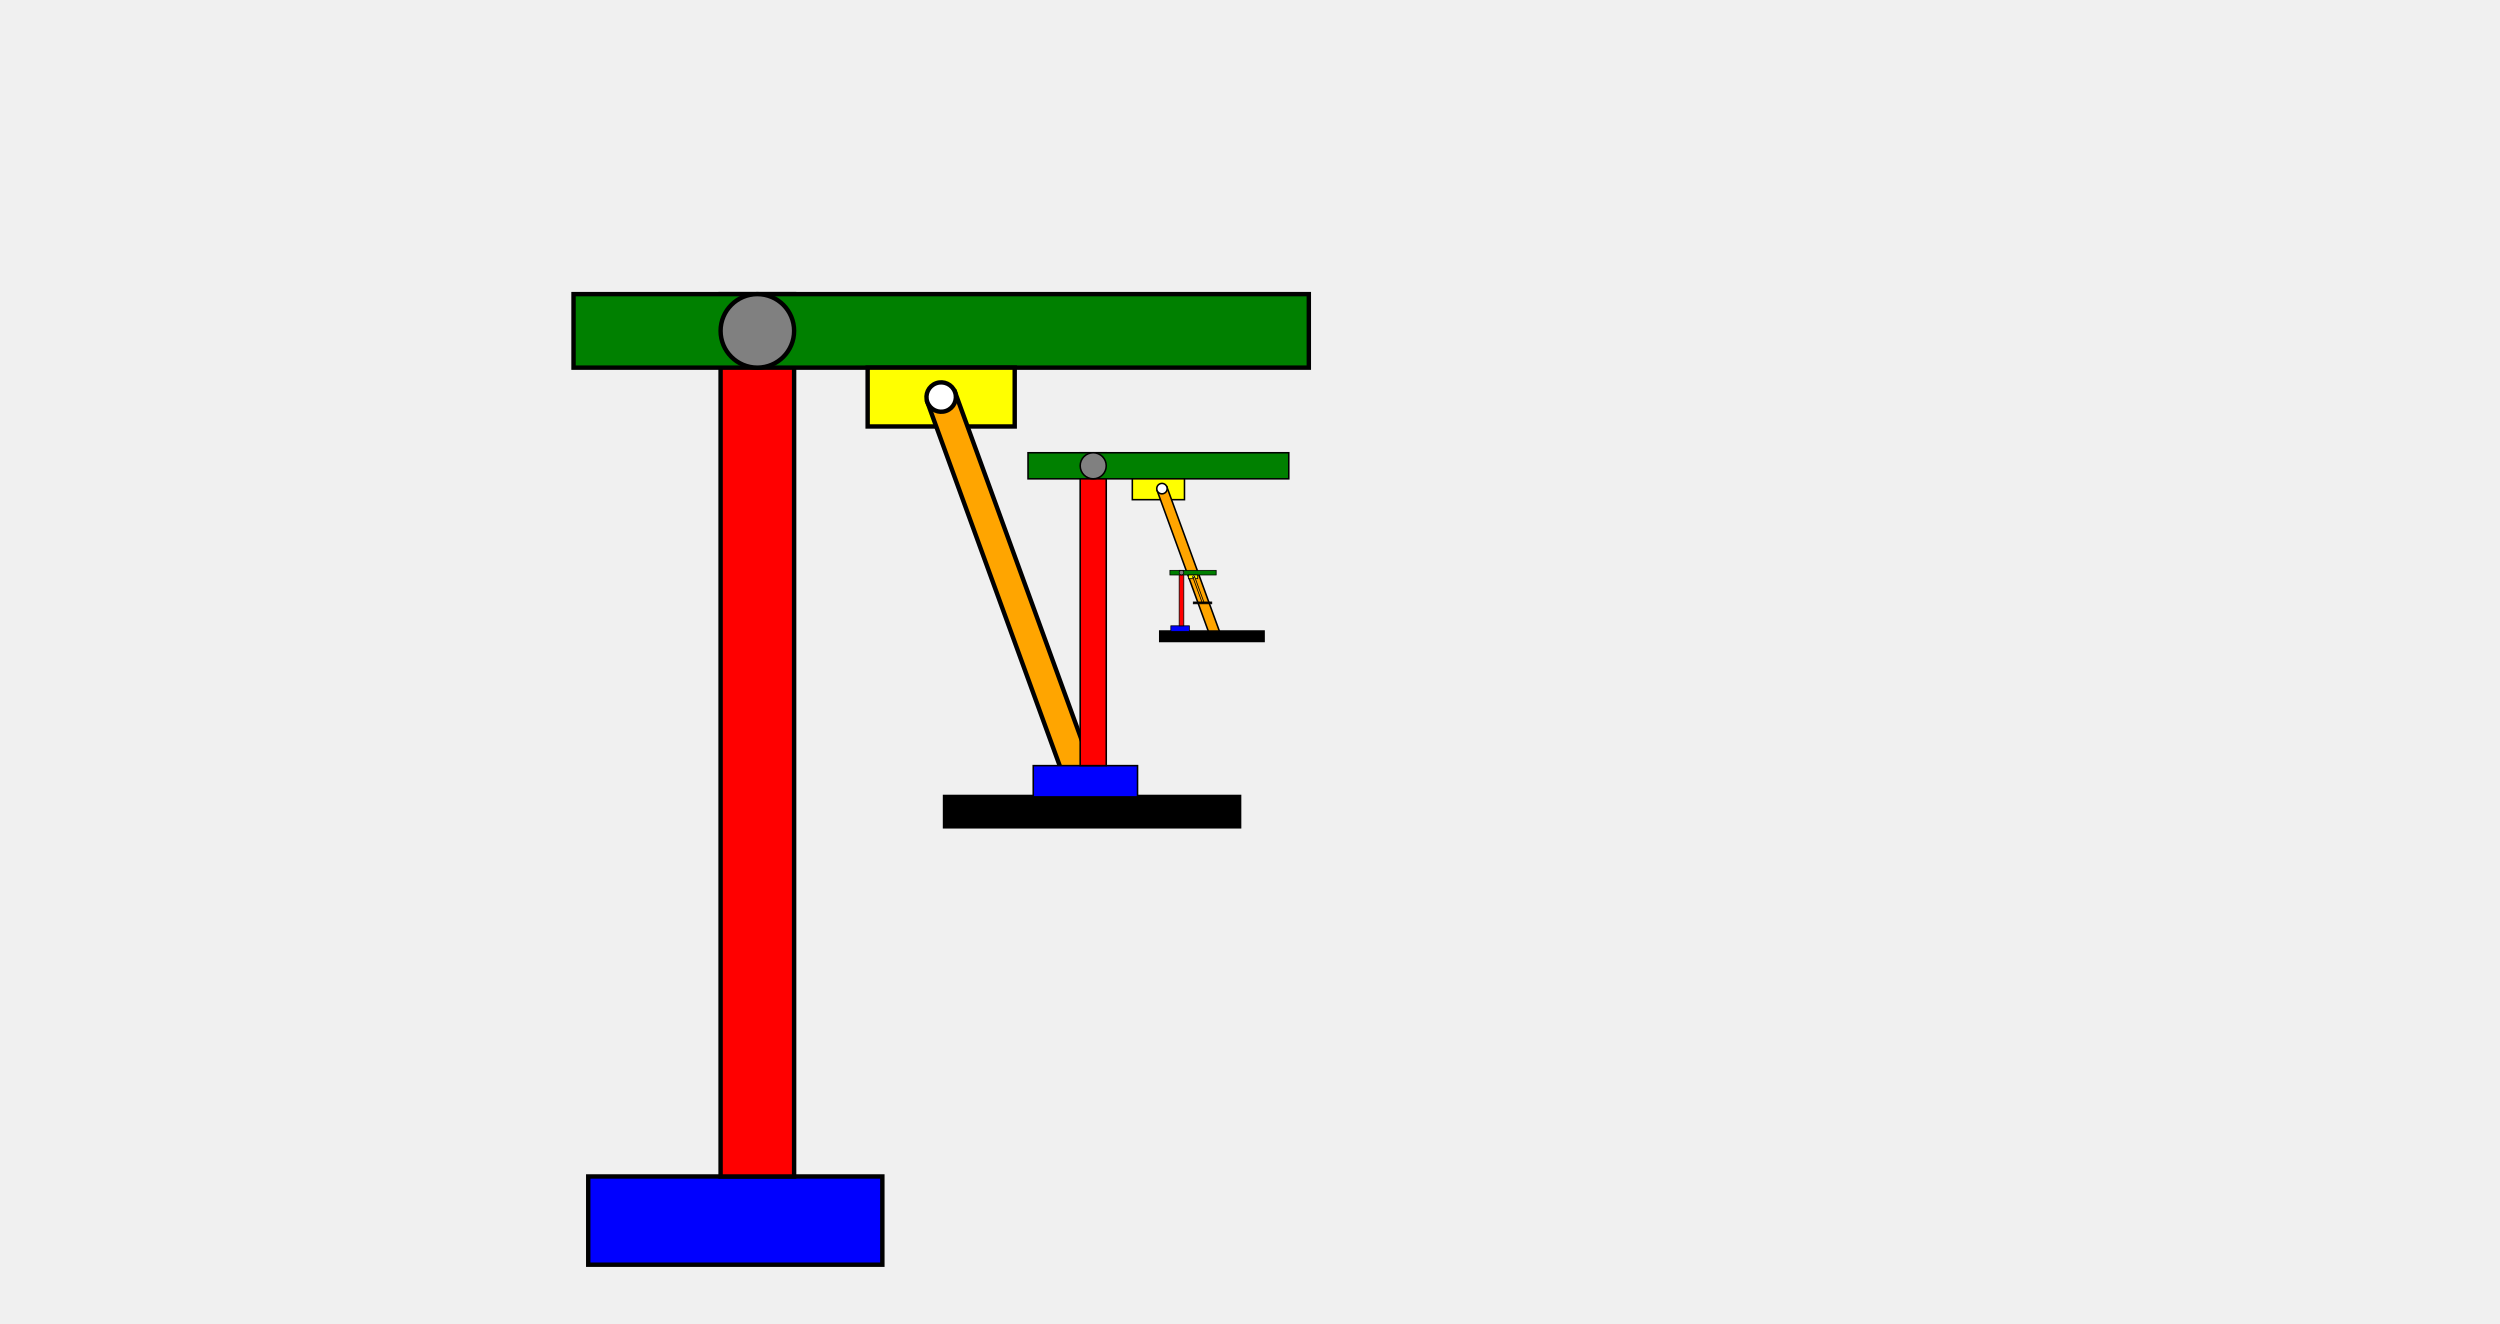
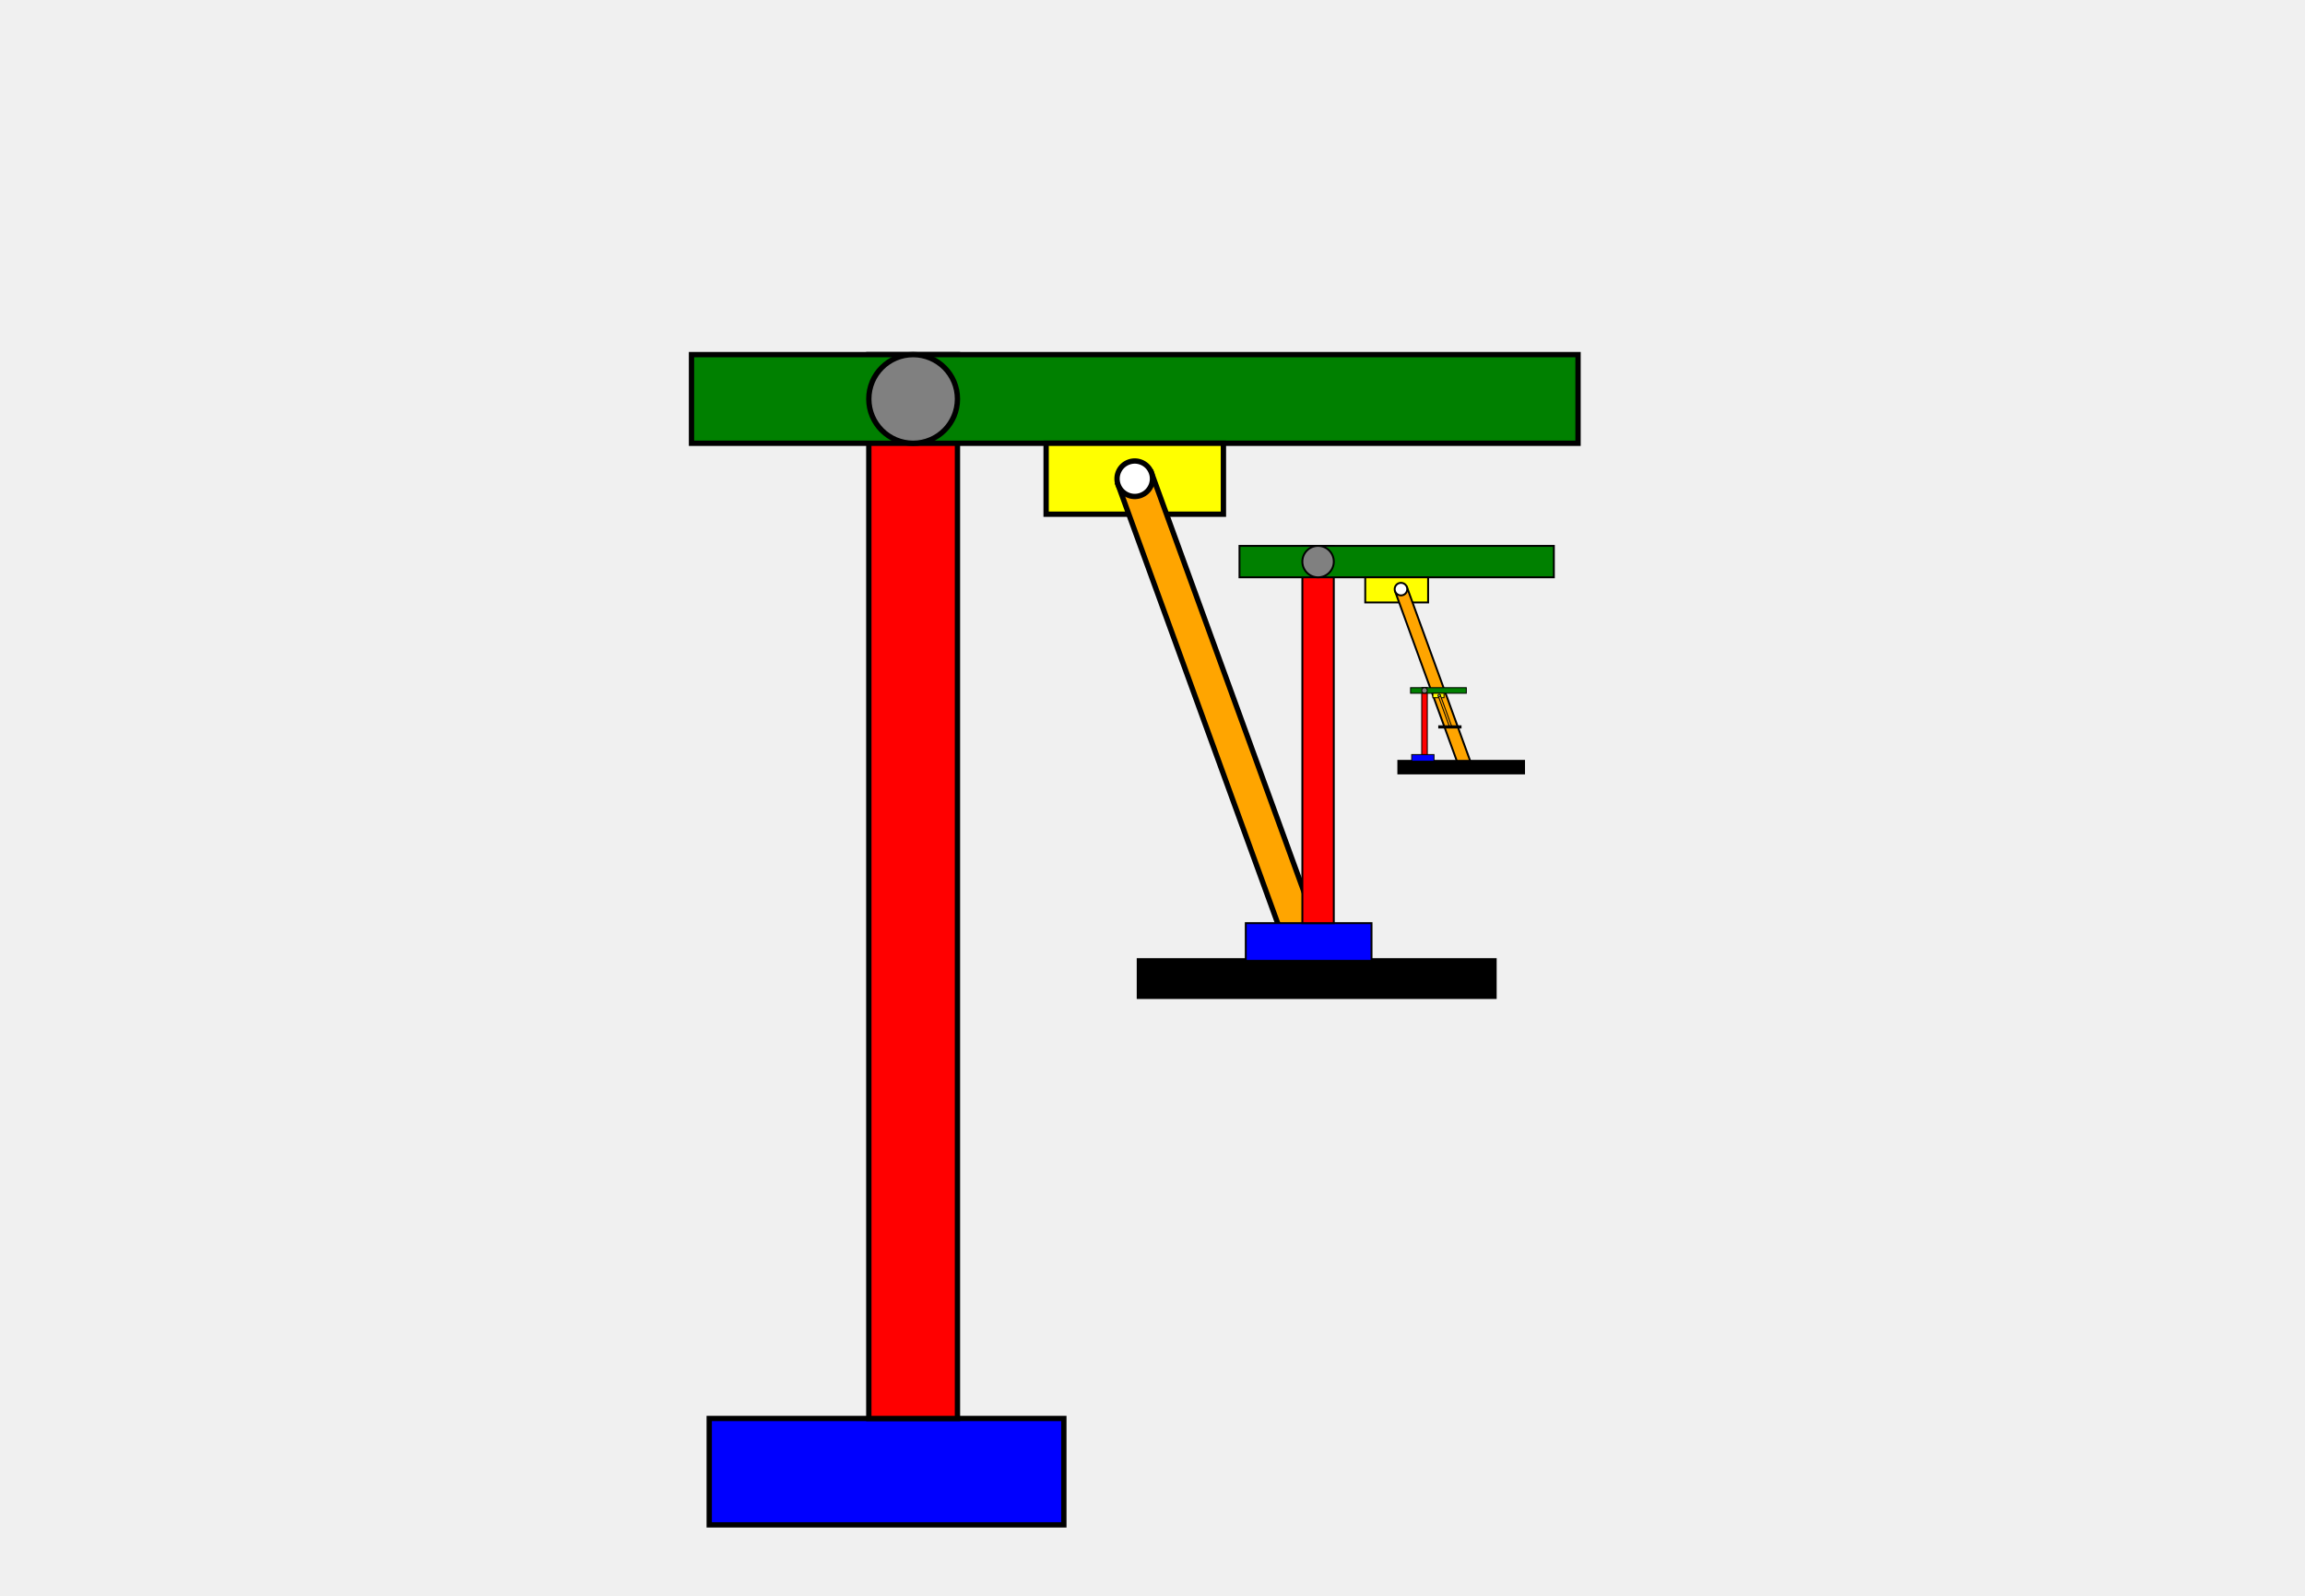
- <svg xmlns="http://www.w3.org/2000/svg" width="1700" height="900">
+ <svg xmlns="http://www.w3.org/2000/svg" width="1300" height="900">
  <rect x="400" y="800" width="200" height="60" stroke="black" stroke-width="3" fill="blue" />
  <rect x="490" y="200" width="50" height="600" stroke="black" stroke-width="3" fill="red" />
  <g transform="rotate(0,515,225)">
    <rect x="390" y="200" width="500" height="50" stroke="black" stroke-width="3" fill="green" />
  </g>
  <circle cx="515" cy="225" r="25" stroke="black" stroke-width="3" fill="grey" />
  <g>
    <rect x="590" y="250" width="100" height="40" stroke="black" stroke-width="3" fill="yellow" />
  </g>
  <g transform="rotate(-20,640,270)">
    <rect x="630" y="270" width="20" height="300" stroke="black" stroke-width="3" fill="orange" />
    <circle cx="640" cy="270" r="10" stroke="black" stroke-width="3" fill="white" />
  </g>
  <g>
    <rect x="642.606" y="541.908" width="200" height="20" stroke="black" stroke-width="3" fill="black" />
  </g>
  <rect x="702.606" y="520.631" width="70.922" height="21.277" stroke="black" stroke-width="1.064" fill="blue" />
  <rect x="734.521" y="307.866" width="17.73" height="212.765" stroke="black" stroke-width="1.064" fill="red" />
  <rect x="699.06" y="307.866" width="177.305" height="17.73" stroke="black" stroke-width="1.064" fill="green" transform="rotate(0,743.3861,316.731)" />
  <circle cx="743.386" cy="316.731" r="8.865" stroke="black" stroke-width="1.064" fill="grey" />
  <g>
    <rect x="769.982" y="325.596" width="35.461" height="14.184" stroke="black" stroke-width="1.064" fill="yellow" />
  </g>
  <g transform="rotate(-20,787.7122,325.5962)">
    <rect x="784.166" y="332.688" width="7.092" height="106.383" stroke="black" stroke-width="1.064" fill="orange" />
    <circle cx="787.712" cy="332.688" r="3.546" stroke="black" stroke-width="1.064" fill="white" />
  </g>
  <g>
    <rect x="788.636" y="429.109" width="70.922" height="7.092" stroke="black" stroke-width="1.064" fill="black" />
  </g>
  <rect x="796.181" y="425.563" width="12.575" height="3.772" stroke="black" stroke-width="0.532" fill="blue" />
  <rect x="801.84" y="387.839" width="3.144" height="37.724" stroke="black" stroke-width="0.532" fill="red" />
  <rect x="795.552" y="387.839" width="31.437" height="3.144" stroke="black" stroke-width="0.532" fill="green" transform="rotate(0,803.4117,389.4108)" />
  <circle cx="803.412" cy="389.411" r="1.572" stroke="black" stroke-width="0.532" fill="grey" />
  <g>
    <rect x="808.127" y="390.983" width="6.287" height="2.515" stroke="black" stroke-width="0.532" fill="yellow" />
  </g>
  <g transform="rotate(-20,811.2709,390.9827)">
    <rect x="810.642" y="392.24" width="1.257" height="18.862" stroke="black" stroke-width="0.532" fill="orange" />
    <circle cx="811.271" cy="392.24" r="0.629" stroke="black" stroke-width="0.532" fill="white" />
  </g>
  <g>
    <rect x="811.435" y="409.336" width="12.575" height="1.257" stroke="black" stroke-width="0.532" fill="black" />
  </g>
</svg>
